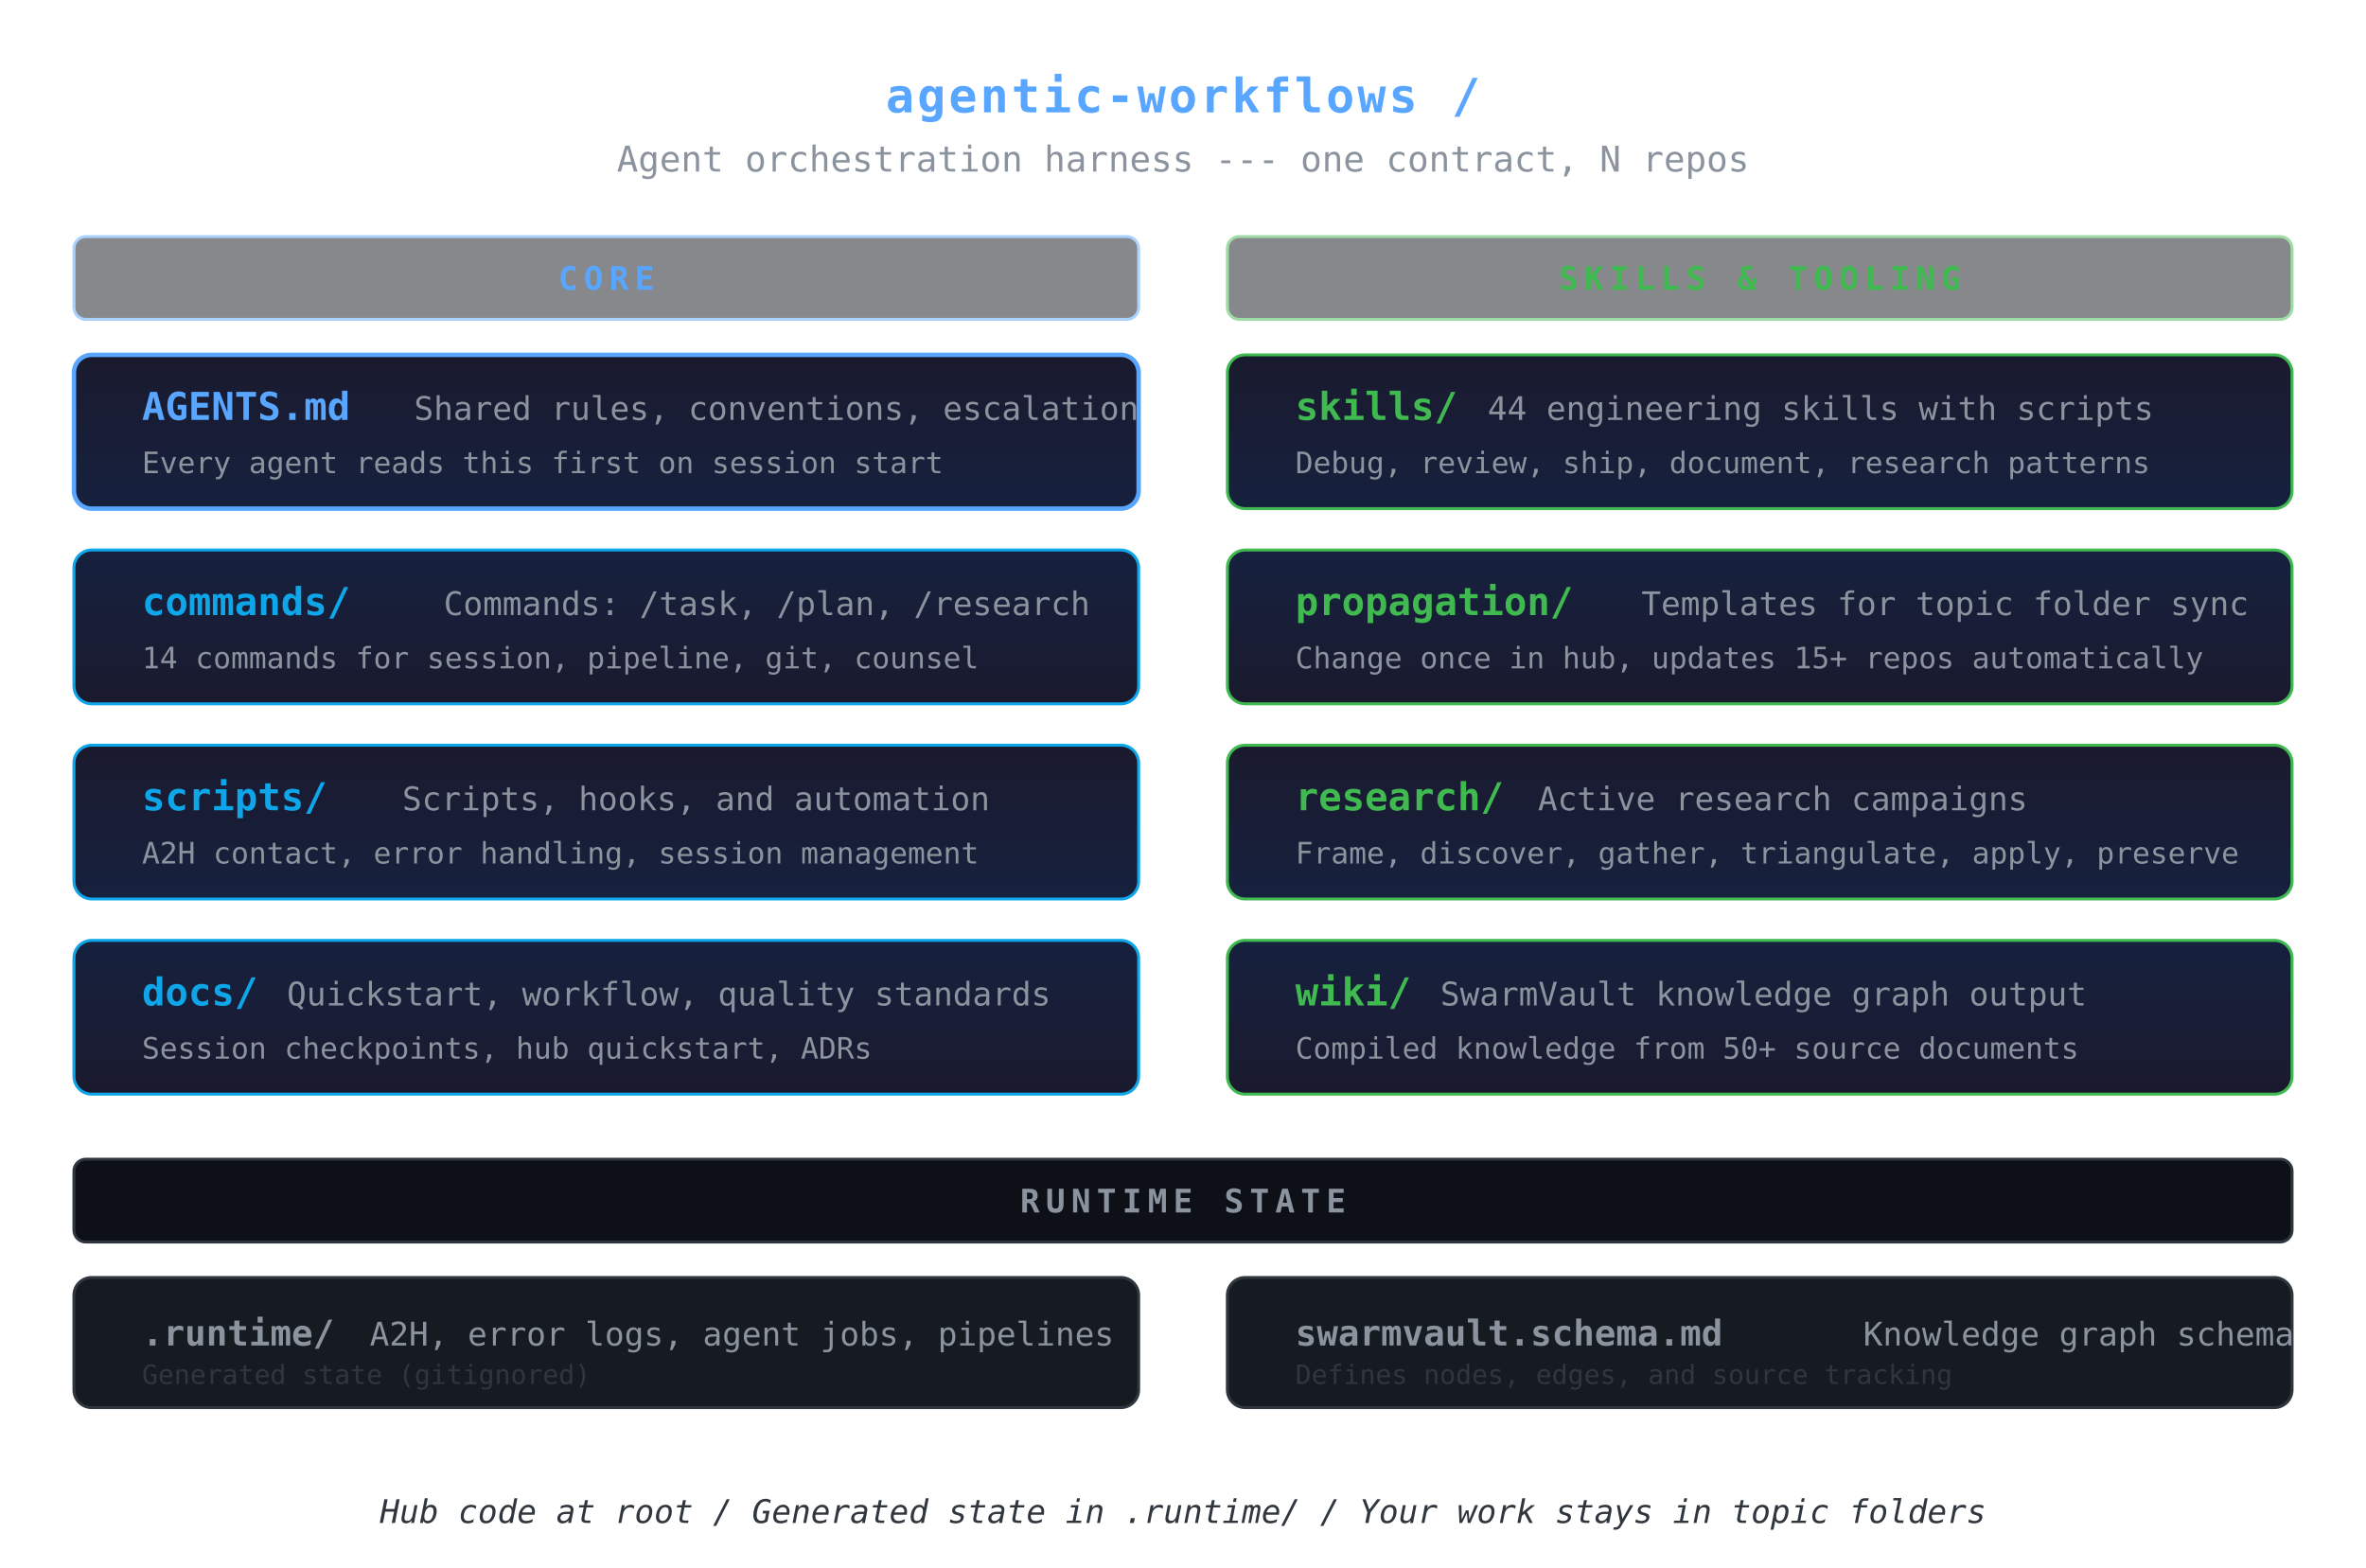
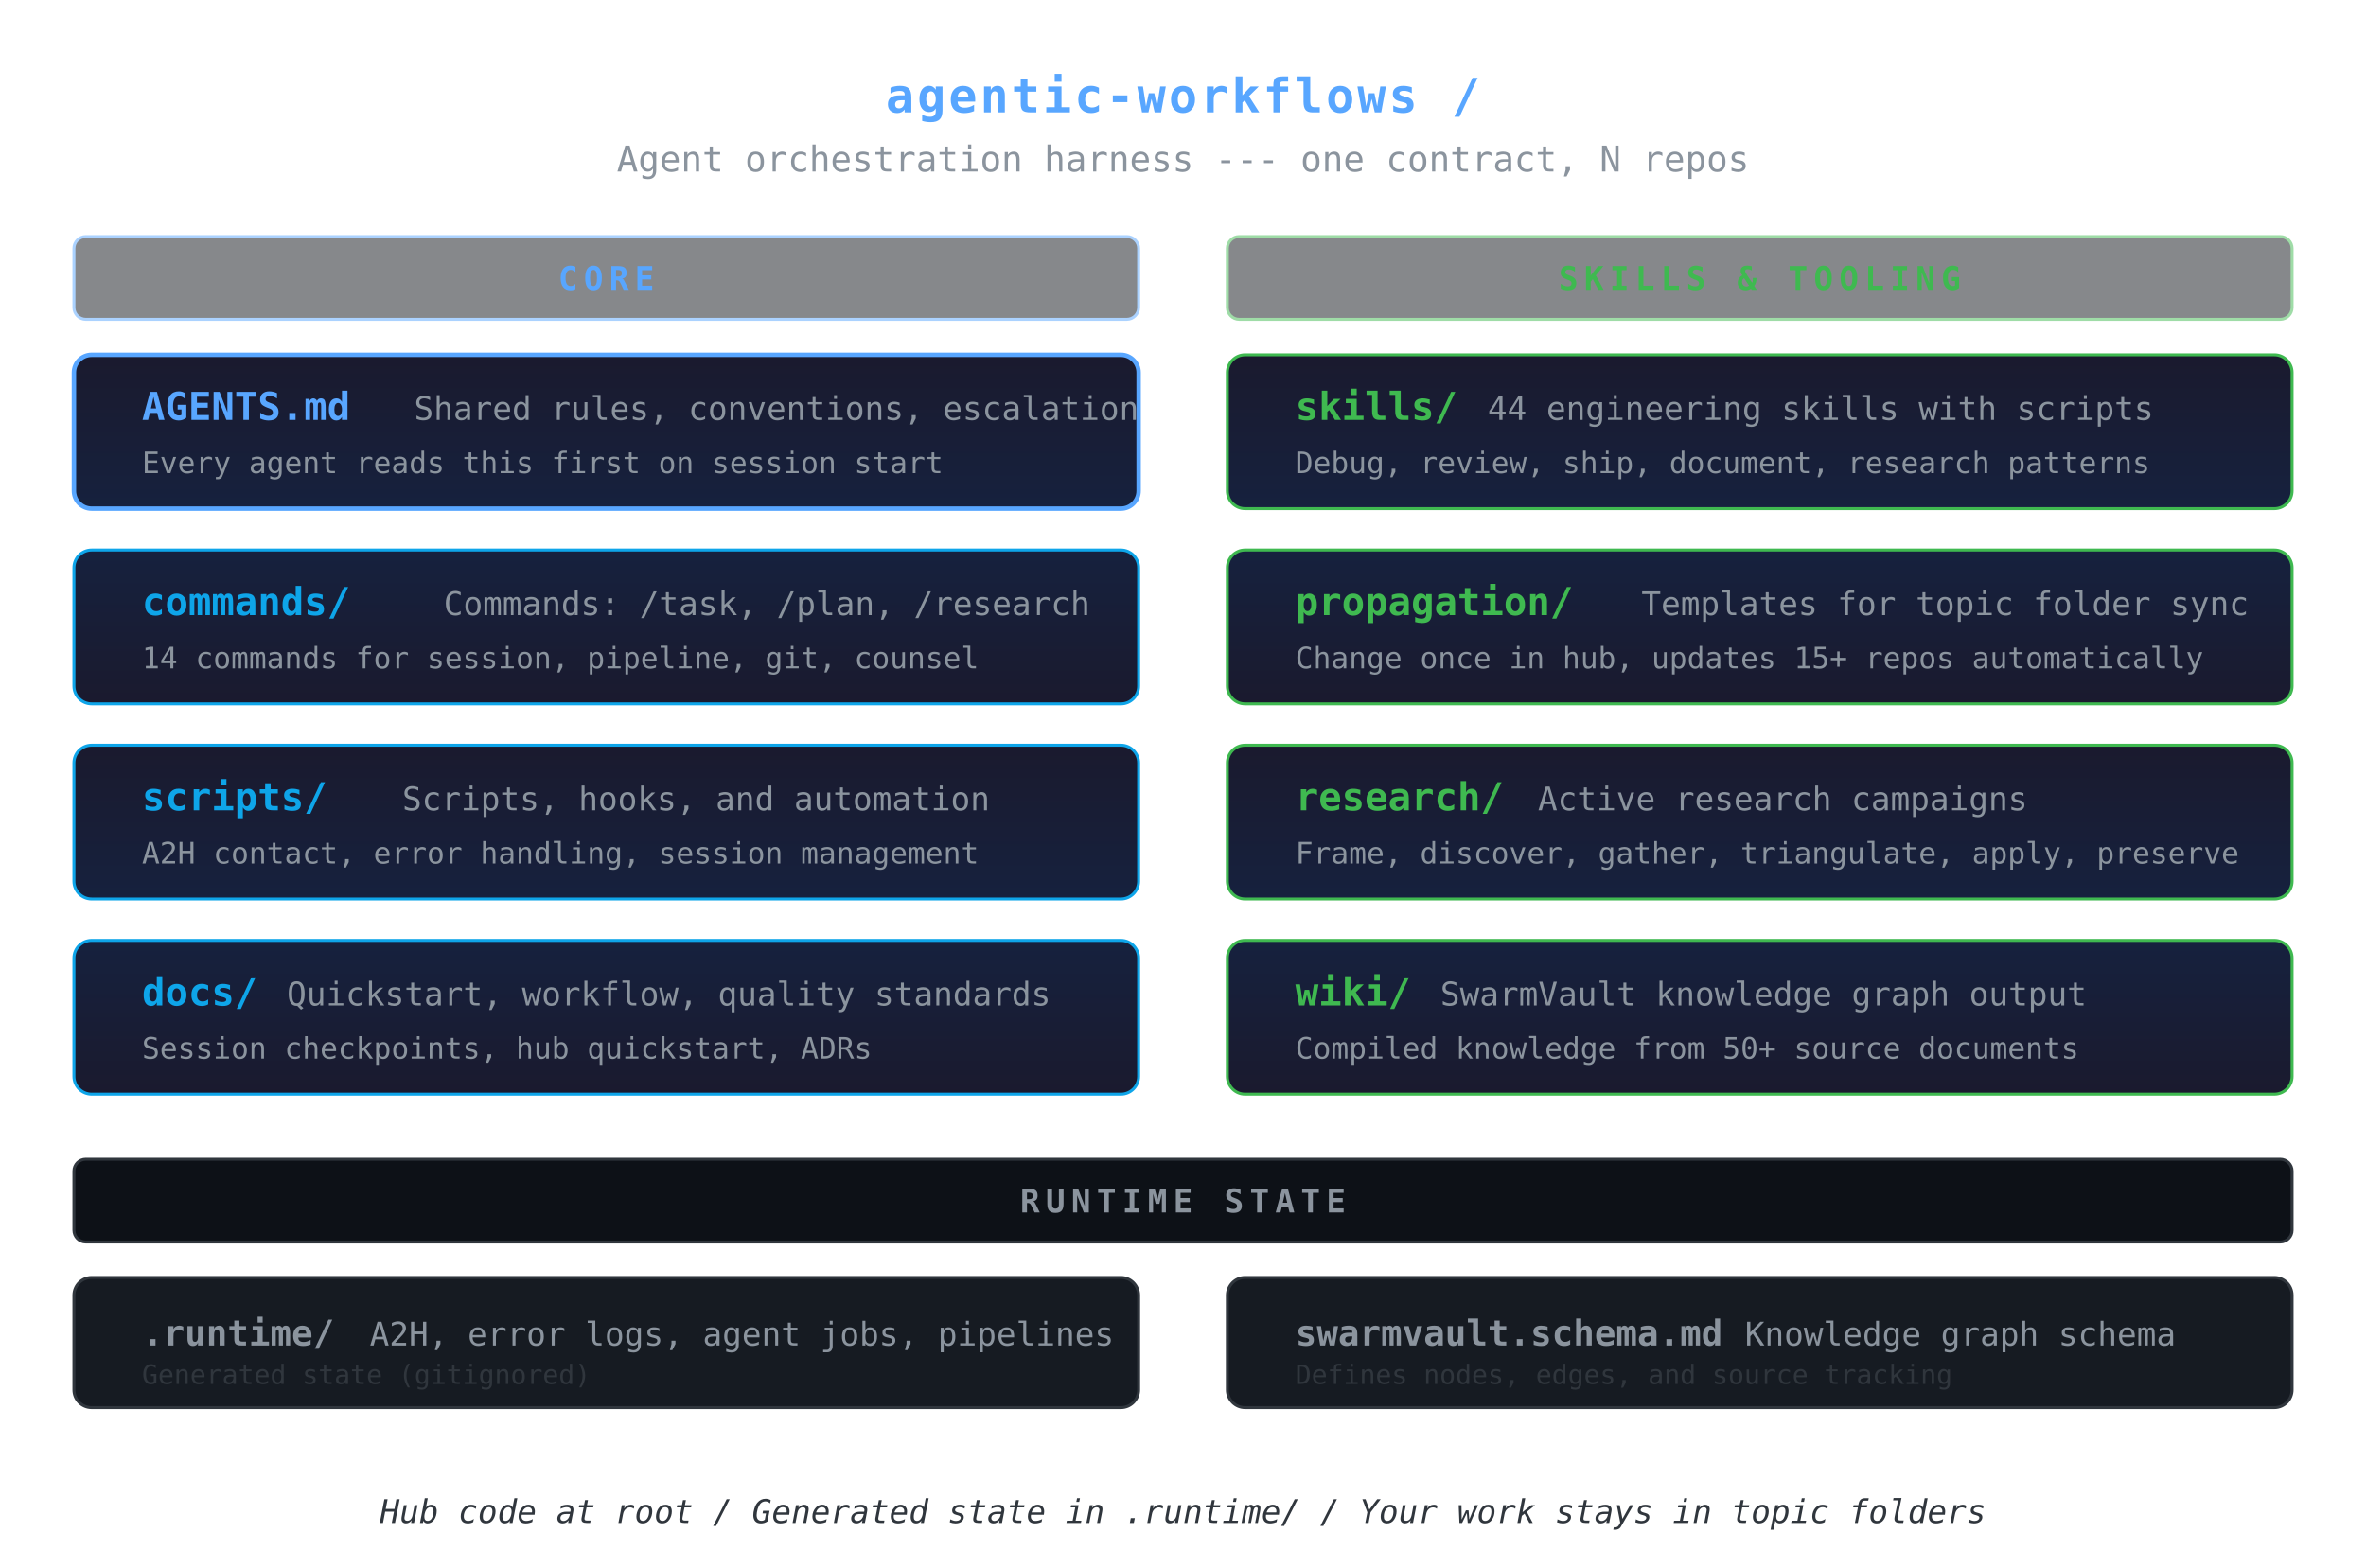
<svg xmlns="http://www.w3.org/2000/svg" viewBox="0 0 800 530" style="max-width:800px; font-family:ui-monospace,'Cascadia Code','Fira Code',monospace; background:#0d1117; border-radius:12px;">
  <defs>
    <linearGradient id="coreHead" x1="0%" y1="0%" x2="100%" y2="100%">
      <stop offset="0%" stop-color="#0f3460" />
      <stop offset="100%" stop-color="#1a1a2e" />
    </linearGradient>
    <linearGradient id="skillHead" x1="0%" y1="0%" x2="100%" y2="100%">
      <stop offset="0%" stop-color="#0a3a1a" />
      <stop offset="100%" stop-color="#16213e" />
    </linearGradient>
    <linearGradient id="row1" x1="0%" y1="0%" x2="0%" y2="100%">
      <stop offset="0%" stop-color="#1a1a2e" />
      <stop offset="100%" stop-color="#16213e" />
    </linearGradient>
    <linearGradient id="row2" x1="0%" y1="0%" x2="0%" y2="100%">
      <stop offset="0%" stop-color="#16213e" />
      <stop offset="100%" stop-color="#1a1a2e" />
    </linearGradient>
  </defs>
  <text x="400" y="38" fill="#58a6ff" font-size="16" font-weight="bold" text-anchor="middle" letter-spacing="1">agentic-workflows /</text>
  <text x="400" y="58" fill="#8b949e" font-size="12" text-anchor="middle">Agent orchestration harness --- one contract, N repos</text>
  <rect x="25" y="80" width="360" height="28" rx="4" fill="#0d1117" stroke="#58a6ff" stroke-width="1" opacity="0.5" />
  <text x="205" y="98" fill="#58a6ff" font-size="11" font-weight="bold" text-anchor="middle" letter-spacing="2">CORE</text>
  <rect x="415" y="80" width="360" height="28" rx="4" fill="#0d1117" stroke="#3fb950" stroke-width="1" opacity="0.5" />
  <text x="595" y="98" fill="#3fb950" font-size="11" font-weight="bold" text-anchor="middle" letter-spacing="2">SKILLS &amp; TOOLING</text>
  <rect x="25" y="120" width="360" height="52" rx="6" fill="url(#row1)" stroke="#58a6ff" stroke-width="1.5" />
  <text x="48" y="142" fill="#58a6ff" font-size="13" font-weight="bold">AGENTS.md</text>
  <text x="140" y="142" fill="#8b949e" font-size="11">Shared rules, conventions, escalation</text>
  <text x="48" y="160" fill="#8b949e" font-size="10">Every agent reads this first on session start</text>
  <rect x="415" y="120" width="360" height="52" rx="6" fill="url(#row1)" stroke="#3fb950" stroke-width="1" />
  <text x="438" y="142" fill="#3fb950" font-size="13" font-weight="bold">skills/</text>
  <text x="503" y="142" fill="#8b949e" font-size="11">44 engineering skills with scripts</text>
  <text x="438" y="160" fill="#8b949e" font-size="10">Debug, review, ship, document, research patterns</text>
  <rect x="25" y="186" width="360" height="52" rx="6" fill="url(#row2)" stroke="#0ea5e9" stroke-width="1" />
  <text x="48" y="208" fill="#0ea5e9" font-size="13" font-weight="bold">commands/</text>
  <text x="150" y="208" fill="#8b949e" font-size="11">Commands: /task, /plan, /research</text>
  <text x="48" y="226" fill="#8b949e" font-size="10">14 commands for session, pipeline, git, counsel</text>
  <rect x="415" y="186" width="360" height="52" rx="6" fill="url(#row2)" stroke="#3fb950" stroke-width="1" />
  <text x="438" y="208" fill="#3fb950" font-size="13" font-weight="bold">propagation/</text>
  <text x="555" y="208" fill="#8b949e" font-size="11">Templates for topic folder sync</text>
  <text x="438" y="226" fill="#8b949e" font-size="10">Change once in hub, updates 15+ repos automatically</text>
  <rect x="25" y="252" width="360" height="52" rx="6" fill="url(#row1)" stroke="#0ea5e9" stroke-width="1" />
  <text x="48" y="274" fill="#0ea5e9" font-size="13" font-weight="bold">scripts/</text>
  <text x="136" y="274" fill="#8b949e" font-size="11">Scripts, hooks, and automation</text>
  <text x="48" y="292" fill="#8b949e" font-size="10">A2H contact, error handling, session management</text>
  <rect x="415" y="252" width="360" height="52" rx="6" fill="url(#row1)" stroke="#3fb950" stroke-width="1" />
  <text x="438" y="274" fill="#3fb950" font-size="13" font-weight="bold">research/</text>
  <text x="520" y="274" fill="#8b949e" font-size="11">Active research campaigns</text>
  <text x="438" y="292" fill="#8b949e" font-size="10">Frame, discover, gather, triangulate, apply, preserve</text>
  <rect x="25" y="318" width="360" height="52" rx="6" fill="url(#row2)" stroke="#0ea5e9" stroke-width="1" />
  <text x="48" y="340" fill="#0ea5e9" font-size="13" font-weight="bold">docs/</text>
  <text x="97" y="340" fill="#8b949e" font-size="11">Quickstart, workflow, quality standards</text>
  <text x="48" y="358" fill="#8b949e" font-size="10">Session checkpoints, hub quickstart, ADRs</text>
  <rect x="415" y="318" width="360" height="52" rx="6" fill="url(#row2)" stroke="#3fb950" stroke-width="1" />
  <text x="438" y="340" fill="#3fb950" font-size="13" font-weight="bold">wiki/</text>
  <text x="487" y="340" fill="#8b949e" font-size="11">SwarmVault knowledge graph output</text>
  <text x="438" y="358" fill="#8b949e" font-size="10">Compiled knowledge from 50+ source documents</text>
  <rect x="25" y="392" width="750" height="28" rx="4" fill="#0d1117" stroke="#30363d" stroke-width="1" />
  <text x="400" y="410" fill="#8b949e" font-size="11" font-weight="bold" text-anchor="middle" letter-spacing="2">RUNTIME STATE</text>
  <rect x="25" y="432" width="360" height="44" rx="6" fill="#161b22" stroke="#30363d" stroke-width="1" />
  <text x="48" y="455" fill="#8b949e" font-size="12" font-weight="bold">.runtime/</text>
  <text x="125" y="455" fill="#8b949e" font-size="11">A2H, error logs, agent jobs, pipelines</text>
  <text x="48" y="468" fill="#30363d" font-size="9">Generated state (gitignored)</text>
  <rect x="415" y="432" width="360" height="44" rx="6" fill="#161b22" stroke="#30363d" stroke-width="1" />
  <text x="438" y="455" fill="#8b949e" font-size="12" font-weight="bold">swarmvault.schema.md</text>
-   <text x="630" y="455" fill="#8b949e" font-size="11">Knowledge graph schema</text>
+   <text x="590" y="455" fill="#8b949e" font-size="11">Knowledge graph schema</text>
  <text x="438" y="468" fill="#30363d" font-size="9">Defines nodes, edges, and source tracking</text>
  <text x="400" y="515" fill="#30363d" font-size="11" text-anchor="middle" font-style="italic">Hub code at root  /  Generated state in .runtime/  /  Your work stays in topic folders</text>
</svg>
